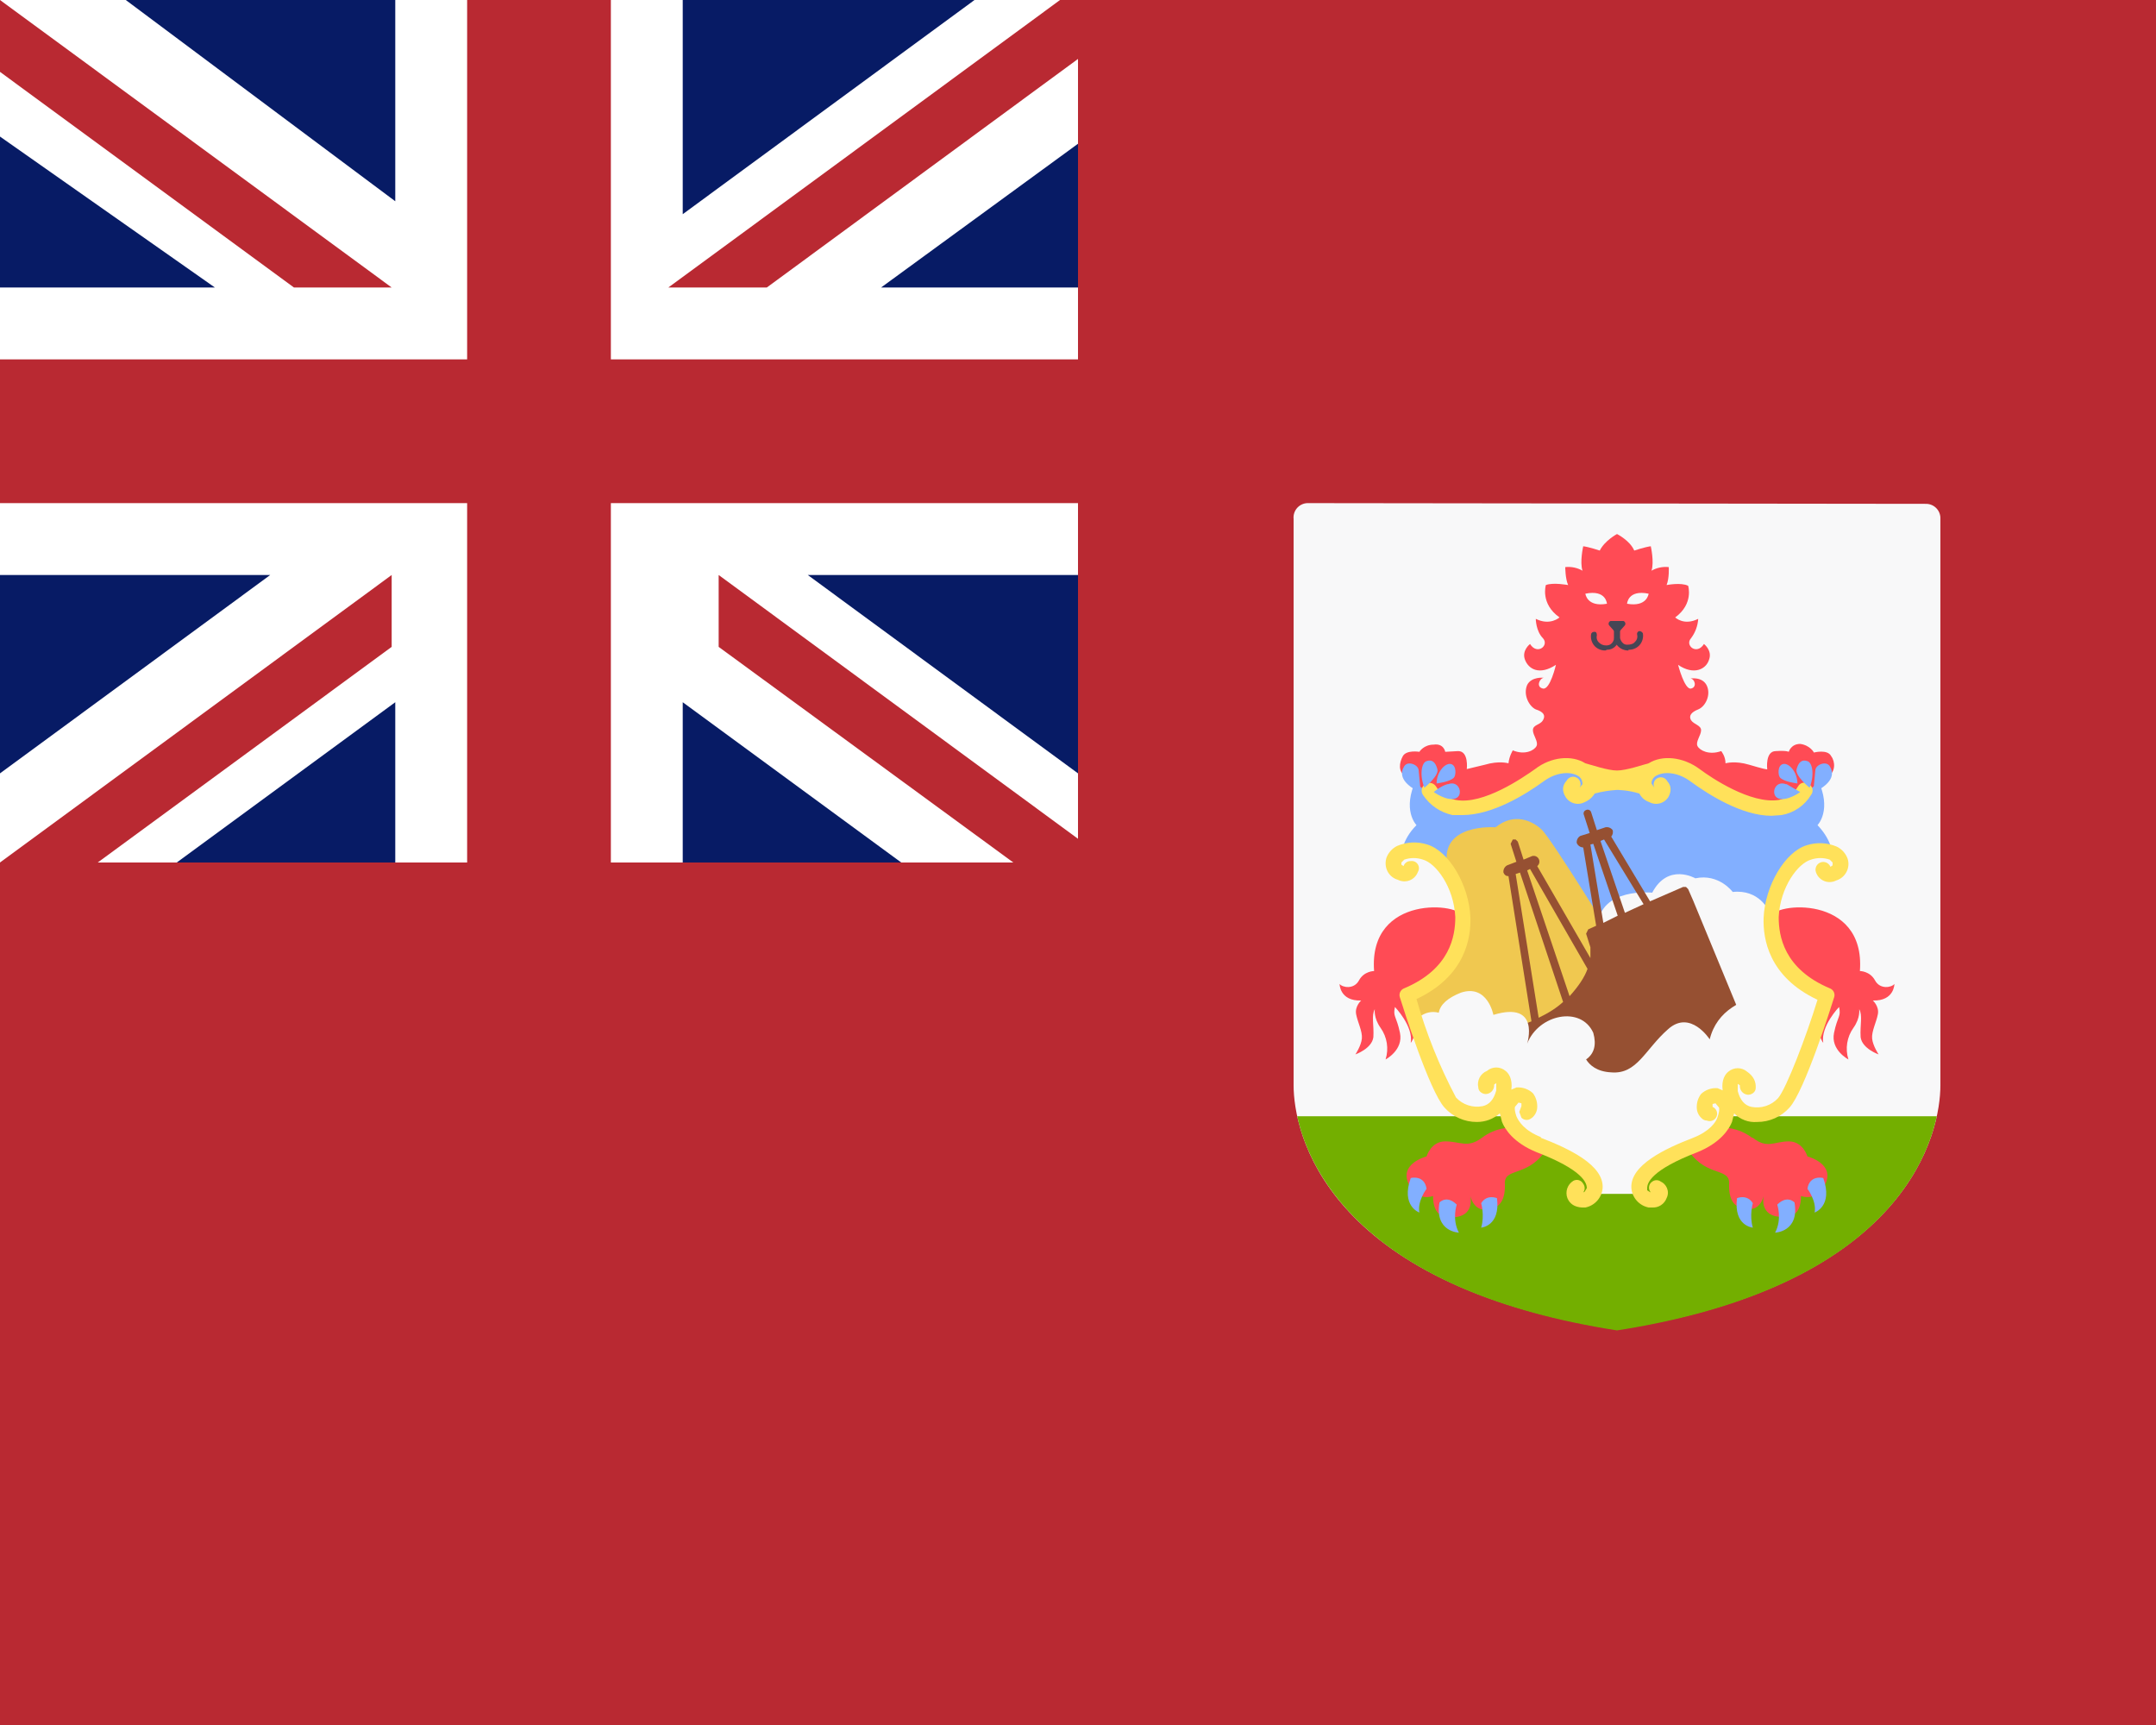
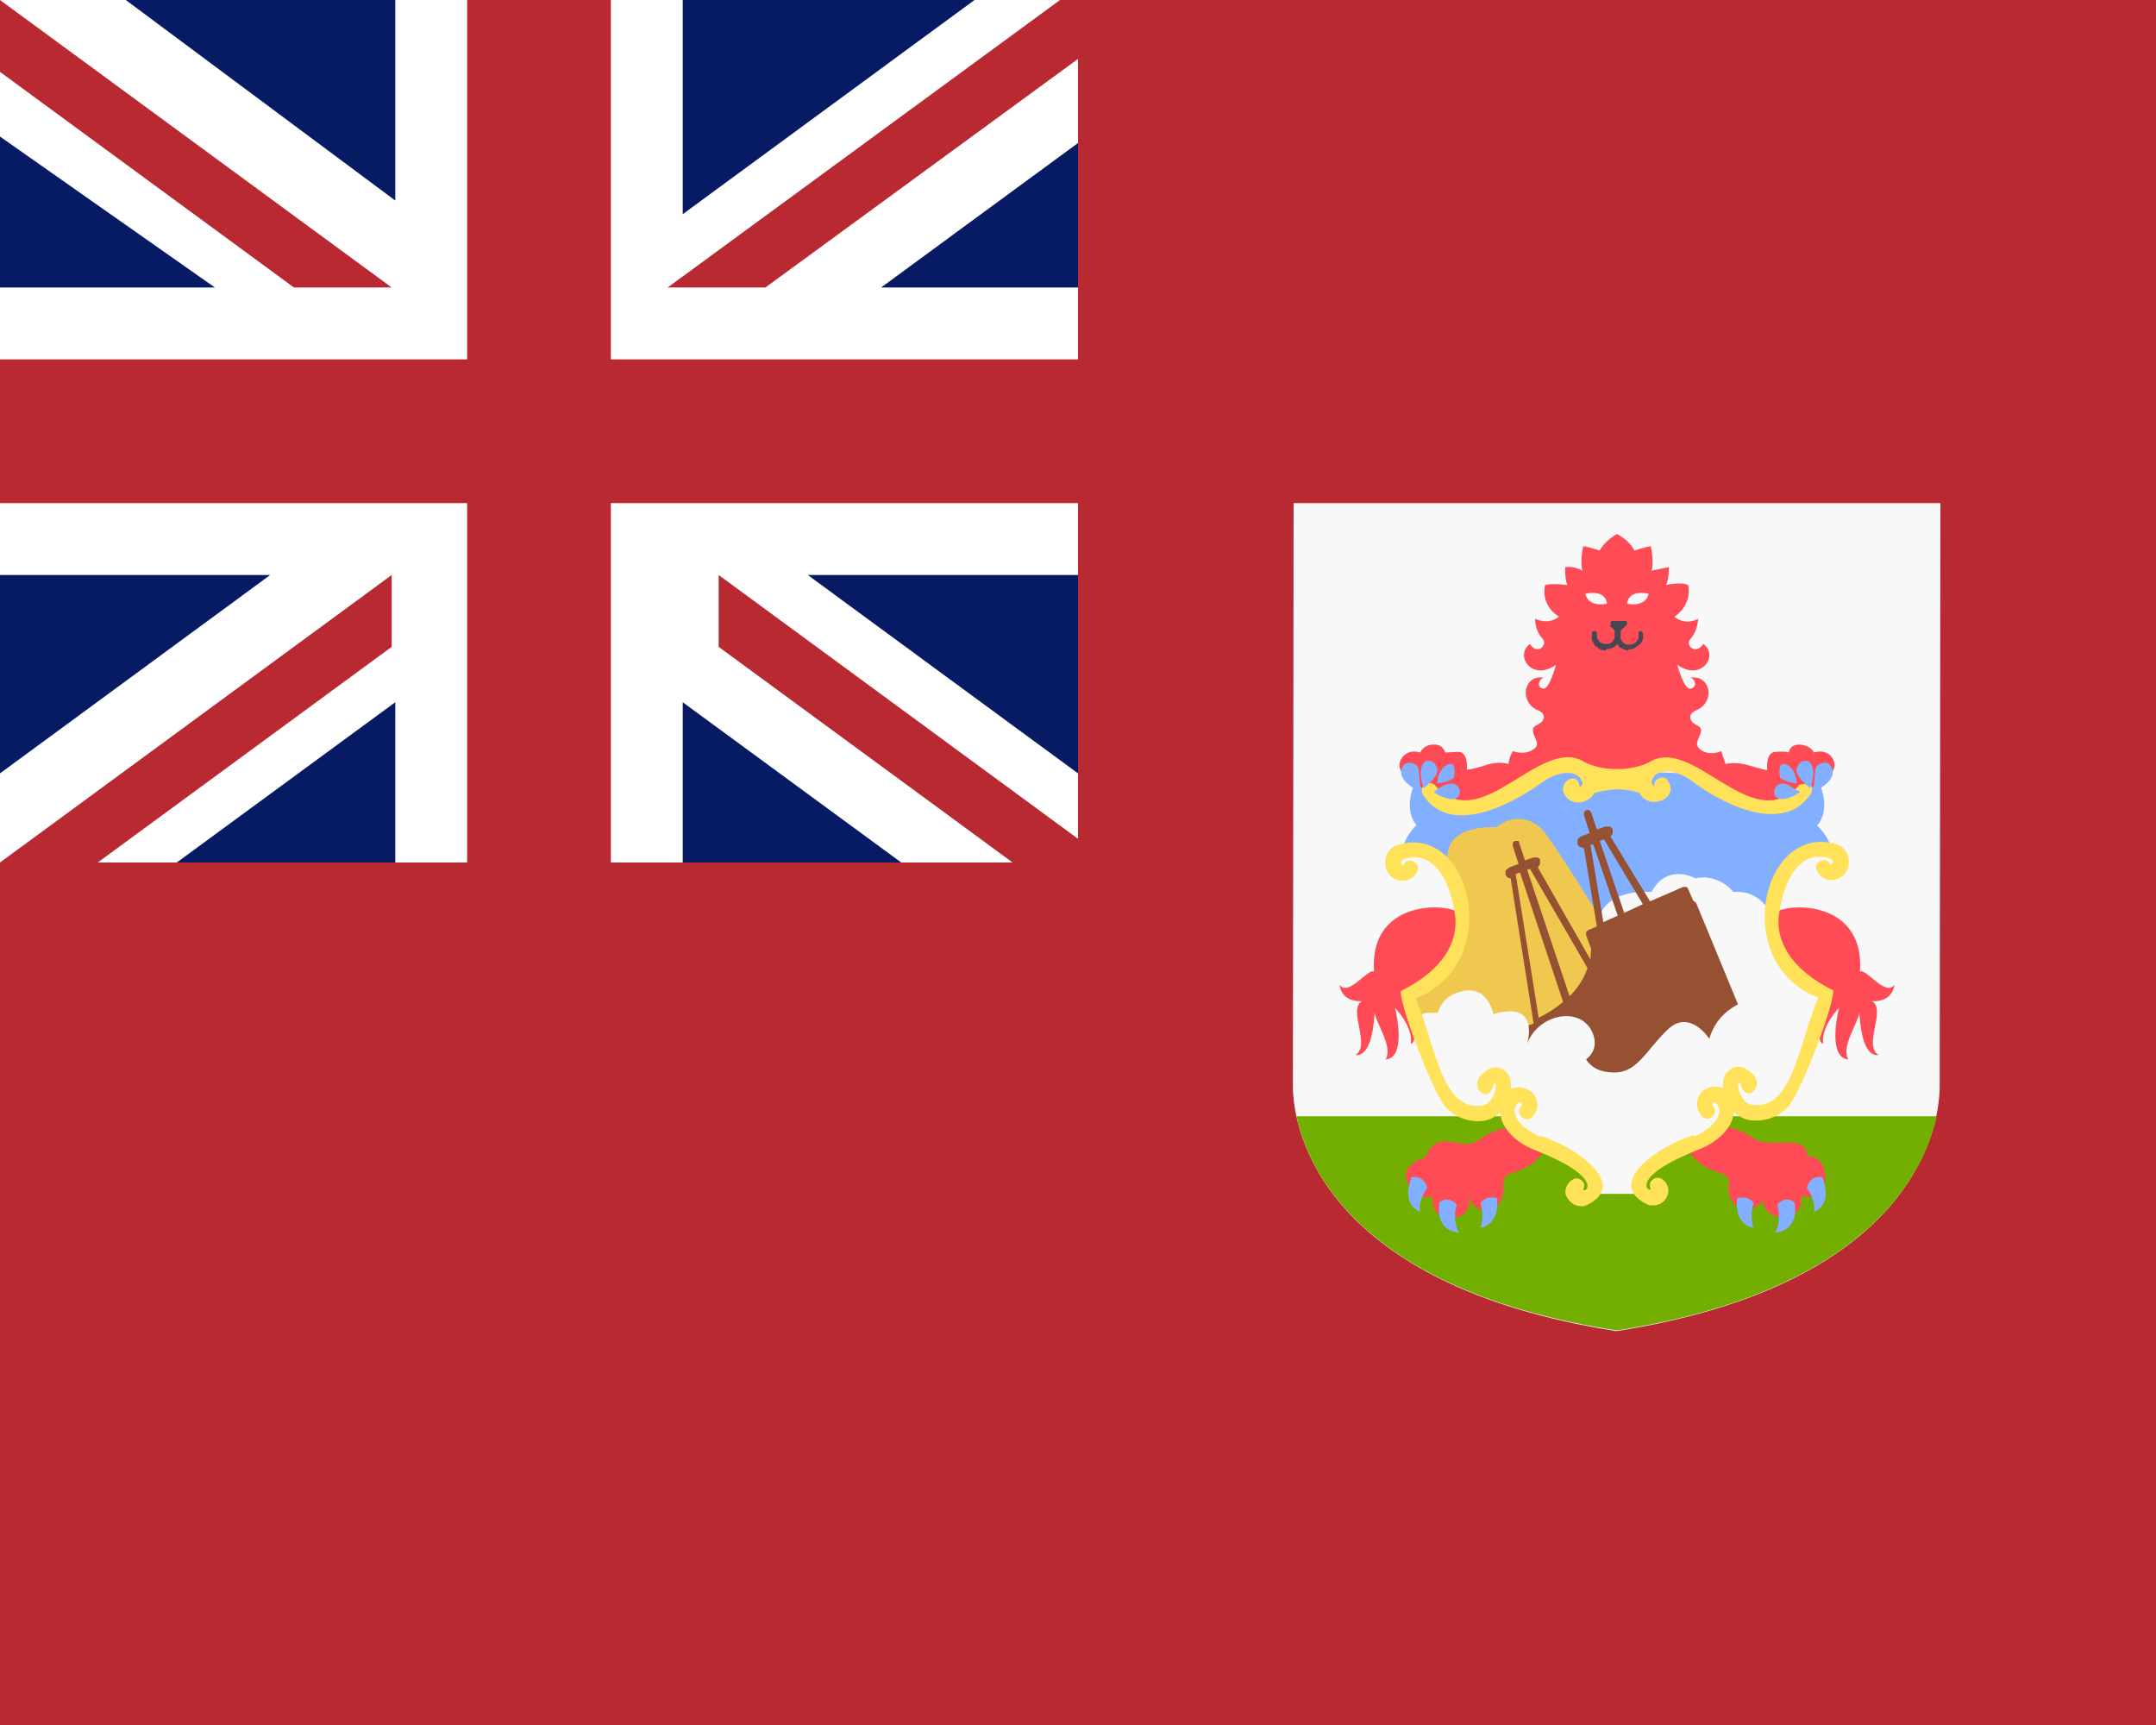
<svg xmlns="http://www.w3.org/2000/svg" width="30" height="24" viewBox="0 0 30 24">
  <path fill="#b92932" d="M0 0h30v24H0z" />
  <path fill="#071b65" d="M0 0h15v12H0z" />
-   <path fill="#f8f8f9" d="M18.21 7a.2.2 0 0 0-.21.22v7.88c0 .64.42 2.77 4.5 3.4 4.08-.63 4.5-2.76 4.5-3.4V7.22a.2.2 0 0 0-.2-.21z" />
-   <path fill="#73af00" d="M22.5 18.51c3.4-.53 4.26-2.1 4.45-2.98h-8.9c.19.87 1.05 2.45 4.45 2.98" />
-   <path fill="#82afff" d="M25.29 11.48s.21-.21 0-.64l-2.79-.12-2.79.12c-.21.43 0 .64 0 .64-.21.21-.21.42-.21.42h.43l.46.77 2.11 1.15 2.11-1.15.46-.77h.43s0-.2-.21-.42" />
-   <path fill="#f8f8f9" d="M24.61 12.67s-.13-.3-.5-.26c0 0-.19-.26-.52-.19 0 0-.38-.22-.6.2 0 0-.72-.08-.76.46 0 0 1.11 1.65 1.14 1.67s1.32.01 1.32.01l.6-.66-.6-.84z" />
-   <path fill="#f0c850" d="M22.53 13.2s-.94-1.53-1.08-1.66c-.13-.12-.38-.24-.64-.03 0 0-.78-.06-.67.53l.22.89s-.2.6-.28.67l-.42.23.18.74 2.5-.13z" />
-   <path fill="#965032" d="m23.56 12.53-.07-.16-.03-.03h-.04l-.46.2-.54-.9a.1.1 0 0 0 .02-.09.1.1 0 0 0-.1-.04l-.12.04-.08-.25a.05.05 0 0 0-.07-.03.05.05 0 0 0-.03.07l.08.25-.13.04a.1.1 0 0 0-.05.1.1.1 0 0 0 .08.06h.01l.18 1.09-.11.05-.03.06.06.19v.15l-.74-1.28a.08.08 0 0 0-.07-.14l-.12.05-.08-.25-.03-.03h-.04l-.03.06.08.25-.13.05a.1.1 0 0 0-.05.1q.02.05.07.05l.32 2.02-.13.05s-.15.72-.03.75l1.29.4 1.66-.8c.03-.01.1-.53.1-.53zm-1.24-.85.55.9-.26.12-.34-1zm-.19.07.04-.01.34 1-.2.1zm-.84.34.8 1.39q-.06.17-.25.38l-.59-1.75zm-.2.07.06-.02.6 1.8q-.13.12-.34.22z" />
-   <path fill="#ff4b55" d="M25.24 10.47s-.05-.1-.19-.12c-.13 0-.16.11-.16.11s-.03-.02-.18-.01c-.15 0-.12.25-.12.25q.02.02-.25-.06c-.2-.06-.33-.02-.33-.02 0-.1-.06-.17-.06-.17-.17.06-.3-.01-.33-.07s.05-.15.05-.22-.1-.08-.14-.14q-.05-.09.1-.15c.1-.04.18-.2.12-.33s-.23-.1-.23-.1c.06 0 .1.12.01.14s-.18-.33-.18-.33c.22.15.39.06.43-.07.05-.13-.07-.22-.07-.22-.1.16-.27.02-.18-.08a.5.5 0 0 0 .1-.27c-.2.1-.32-.02-.32-.02.26-.19.18-.44.18-.44-.1-.05-.3-.01-.3-.01.04-.1.03-.25.03-.25a.4.4 0 0 0-.24.05c.04-.12-.01-.34-.01-.34-.08.01-.23.06-.23.06-.06-.14-.24-.23-.24-.23s-.17.09-.24.23c0 0-.15-.05-.23-.06 0 0-.05.22-.01.34a.4.4 0 0 0-.24-.05s0 .16.04.25c0 0-.21-.04-.31 0 0 0-.08.26.19.45 0 0-.13.12-.33.02 0 0 0 .17.1.27.09.1-.08.24-.18.08 0 0-.12.09-.07.22s.2.22.43.07c0 0-.08.35-.18.33s-.05-.14.01-.15c0 0-.17-.02-.23.1-.06.14.03.3.12.34q.16.05.1.15c-.04.07-.14.06-.14.14 0 .07.08.16.05.22s-.16.13-.33.06c0 0-.05.08-.06.18 0 0-.13-.04-.33.02l-.25.06s.03-.25-.12-.25l-.18.01s-.02-.12-.16-.1c-.14 0-.2.1-.2.1s-.18-.03-.23.06-.07.22.04.28c.1.06.4.3.4.3l.4.17 1.4-.62.74.19.74-.2 1.4.63.4-.18s.3-.23.4-.29.1-.2.04-.28c-.05-.1-.24-.05-.24-.05" />
-   <path fill="#f8f8f9" d="M22.06 8.26s.02.19.3.14c0 0-.01-.2-.3-.14" />
-   <path fill="#ff4b55" d="M21.02 15.69s-.2-.01-.4.14-.3.05-.51.05c-.2 0-.26.21-.26.21s-.4.1-.24.4c.1.18.24.18.33.15 0 .12.03.26.17.29.28.04.4-.1.34-.33 0 0 .03.23.21.23q.29 0 .28-.35c-.02-.24.3-.1.55-.45z" />
-   <path fill="#82afff" d="M19.85 16.54s-.13.17-.1.33c0 0-.26-.09-.12-.48 0 0 .19-.05.22.15m.42.22s-.07.2.03.39c0 0-.34-.01-.27-.42 0 0 .1-.11.24.03m.34-.02s.05.17 0 .34c0 0 .27-.02.22-.41 0 0-.14-.06-.22.07" />
-   <path fill="#ff4b55" d="M20.36 12.76c-.02-.2-1.32-.33-1.24.75 0 0-.14 0-.21.13s-.23.1-.27.05c0 0 0 .24.3.23 0 0-.09.08-.07.19s.09.24.08.34-.09.22-.09.22.23-.08.25-.24c.01-.17-.03-.3.02-.39 0 0-.02.12.08.26a.5.5 0 0 1 .07.44s.25-.13.2-.37-.1-.22-.07-.36c0 0 .26.27.22.5 0 0 .08-.1.07-.29s-.14-.32-.14-.32.89-.44.8-1.14m4.03 3.07c.2.16.3.05.5.05s.26.21.26.21.4.1.24.4c-.1.18-.24.18-.33.15 0 .12-.03.26-.17.28-.28.05-.4-.1-.34-.32 0 0-.03.23-.21.22q-.29.01-.28-.34c.02-.24-.3-.1-.55-.45l.47-.34s.2-.01.4.14" />
-   <path fill="#82afff" d="M25.15 16.54s.13.17.1.33c0 0 .26-.09.12-.48 0 0-.19-.05-.22.15m-.42.22s.07.2-.03.39c0 0 .34-.01.27-.42 0 0-.1-.11-.24.03m-.34-.02s-.05.17 0 .34c0 0-.27-.02-.22-.41 0 0 .14-.06.22.07" />
-   <path fill="#ff4b55" d="M24.64 12.76c.02-.2 1.32-.33 1.24.75 0 0 .14 0 .21.13s.23.1.27.05c0 0 0 .24-.3.23 0 0 .09.08.07.19s-.09.24-.08.34.09.22.09.22-.23-.08-.25-.24c-.01-.17.03-.3-.02-.39 0 0 .02.12-.08.26a.5.5 0 0 0-.07.44s-.25-.13-.2-.37.1-.22.07-.36c0 0-.26.27-.22.5 0 0-.08-.1-.07-.29s.14-.32.14-.32-.89-.44-.8-1.14" />
-   <path fill="#ffe15a" d="M25.17 10.91a.1.1 0 0 0-.15.03.4.4 0 0 1-.27.19c-.39.06-.94-.31-1.1-.43-.23-.17-.52-.2-.71-.08-.08.02-.31.1-.44.1s-.36-.08-.44-.1c-.19-.12-.48-.09-.7.08-.17.12-.72.5-1.1.43a.4.4 0 0 1-.28-.19.1.1 0 0 0-.18.12q.15.22.41.28h.14c.41 0 .87-.28 1.13-.47.19-.14.4-.14.5-.06q.04.04.04.1l-.04.05a.1.1 0 0 0-.18-.1q-.09.1-.02.22a.2.2 0 0 0 .27.08.3.3 0 0 0 .14-.12q.15-.04.31-.05s.15 0 .31.05q.05.09.14.12a.2.2 0 0 0 .27-.08q.06-.12-.02-.21a.1.1 0 0 0-.18.09l-.04-.06q0-.05.04-.09c.1-.08.31-.08.5.06.26.19.72.48 1.13.48l.14-.01a.6.6 0 0 0 .41-.28.1.1 0 0 0-.03-.15" />
-   <path fill="#82afff" d="m19.77 11.03-.03-.31c0-.08-.15-.14-.2-.06s-.08.22.23.37m.05-.07s.21-.17.18-.26q-.04-.15-.15-.11c-.07.02-.1.19-.03.37m.41-.14c.03-.03.04-.17-.04-.19s-.2.11-.2.27c0 0 .18-.02.24-.08m-.09.09c-.1.03-.19.11-.19.11s.18.13.3.09.06-.26-.1-.2" />
-   <path fill="#f8f8f9" d="M22.94 8.26s-.02.19-.3.14c0 0 .01-.2.3-.14" />
-   <path fill="#82afff" d="m25.23 11.03.03-.31c0-.08.15-.14.2-.06s.08.22-.23.37m-.05-.07s-.21-.17-.18-.26q.04-.15.15-.11c.07.02.1.19.03.37m-.41-.14c-.03-.03-.04-.17.04-.19s.2.11.2.27c0 0-.18-.02-.24-.08m.09.09.19.11s-.18.13-.3.09-.06-.26.1-.2" />
-   <path fill="#464655" d="m22.39 8.7.08.09a.04.04 0 0 0 .06 0l.08-.09a.04.04 0 0 0-.02-.06h-.18a.04.04 0 0 0-.02.06" />
-   <path fill="#464655" d="M22.34 9.05a.2.2 0 0 1-.15-.06.2.2 0 0 1-.05-.17q.01-.03.05-.03.03 0 .03.05a.1.1 0 0 0 .03.1q.04.04.1.04c.1 0 .11-.1.11-.1V8.7q0-.03.04-.04.04 0 .04.04v.17c-.01.06-.06.17-.18.17z" />
-   <path fill="#464655" d="M22.66 9.05h-.02a.2.2 0 0 1-.18-.16V8.7q0-.04.04-.04t.04.04v.17s.02.1.1.1q.08 0 .11-.04a.1.1 0 0 0 .03-.1.04.04 0 0 1 .03-.05q.03 0 .05.03a.2.2 0 0 1-.05.17.2.2 0 0 1-.15.06" />
-   <path fill="#f8f8f9" d="M23.79 14.46s-.27-.42-.58-.14c-.32.28-.43.63-.79.6-.2-.01-.3-.1-.35-.18q.17-.12.1-.37c-.17-.38-.76-.26-.92.15 0 0 .19-.6-.47-.4 0 0-.08-.43-.45-.31q-.28.11-.31.28a.3.3 0 0 0-.27.06l.47 1.27h.72l.16.25.94.58.17.36h.59s.04-.36.35-.47c.32-.1.83-.33.88-.52l.05-.2h.57c.07-.04.49-.72.49-.72l.2-.88c-.11-.01-1.35-.17-1.55.64m1.54-.65h.01" />
-   <path fill="#ffe15a" d="M21.44 15.82c-.23-.09-.31-.22-.34-.29q-.03-.09-.02-.13l.05-.06.04.01v.04l-.03.08.03.08a.1.1 0 0 0 .12.02l.03-.02a.2.2 0 0 0 .07-.16.3.3 0 0 0-.06-.18.3.3 0 0 0-.23-.08l-.07.03c.02-.15-.04-.23-.08-.26a.2.2 0 0 0-.26 0 .2.2 0 0 0-.12.23c0 .06.07.1.12.09a.12.12 0 0 0 .1-.13l.03-.02v.1q-.05.19-.19.22a.4.4 0 0 1-.37-.12 7 7 0 0 1-.55-1.37c.68-.32.76-.85.75-1.14-.02-.45-.3-.92-.6-1.01a.6.6 0 0 0-.42.02.3.3 0 0 0-.15.17c-.04.15.05.27.16.3a.2.2 0 0 0 .28-.11.1.1 0 0 0-.1-.15.1.1 0 0 0-.1.07l-.03-.02V12l.04-.04a.4.4 0 0 1 .26 0c.18.05.43.38.45.8 0 .26-.07.72-.71.99a.1.1 0 0 0-.06.13c.04.13.41 1.3.62 1.53a.6.6 0 0 0 .45.2q.18 0 .32-.12l.03.12c.04.1.16.29.48.42.65.25.7.43.7.5l-.03.05-.02.01a.1.1 0 0 0 0-.12.1.1 0 0 0-.14-.04.2.2 0 0 0-.08.24q.05.12.2.13h.05a.3.3 0 0 0 .24-.27c.02-.32-.47-.55-.86-.7m2.12 0c.23-.09.32-.22.34-.29q.03-.09.02-.13l-.05-.06-.04.01v.04a.1.1 0 0 1-.08.19q-.04 0-.07-.03a.2.2 0 0 1-.07-.16q0-.1.06-.18a.3.3 0 0 1 .23-.08l.07.03c-.02-.15.04-.23.08-.26a.2.2 0 0 1 .26 0q.13.09.12.23c0 .06-.07.1-.12.09a.12.12 0 0 1-.1-.13l-.03-.02v.1q.05.19.19.22a.4.4 0 0 0 .37-.12c.12-.14.4-.88.55-1.37-.68-.32-.76-.85-.75-1.14.02-.45.3-.92.6-1.01a.6.6 0 0 1 .42.02.3.3 0 0 1 .15.17.24.24 0 0 1-.16.3.2.2 0 0 1-.28-.11.1.1 0 1 1 .2-.08l.03-.02V12l-.04-.04a.4.4 0 0 0-.26 0c-.18.05-.43.38-.45.8 0 .26.07.72.71.99a.1.1 0 0 1 .06.13c-.04.13-.41 1.3-.62 1.53a.6.6 0 0 1-.45.2.4.4 0 0 1-.32-.12l-.03.12c-.04.1-.16.29-.48.42-.65.25-.7.43-.7.5v.03l.03.02.02.01a.1.1 0 0 1 .02-.15.1.1 0 0 1 .12 0c.07.03.13.13.08.23a.2.2 0 0 1-.2.13h-.05a.3.3 0 0 1-.24-.27c-.02-.32.47-.55.86-.7" />
-   <path fill="#fff" d="M5.5 9.77V12h4V9.77L12.54 12H15v-1.24L11.24 8H15V4h-2.74L15 2V0h-1.44L9.5 2.98V0h-4v2.8L1.75 0H0v1.9L2.99 4H0v4h3.76L0 10.76V12h2.46z" />
+   <path fill="#f8f8f9" d="M17.99 15.11c0 .64.43 2.77 4.5 3.41 4.08-.64 4.5-2.77 4.5-3.41L27 7h-9z" />
+   <path fill="#73af00" d="M22.5 18.51c3.4-.53 4.26-2.11 4.45-2.98h-8.91c.19.88 1.05 2.45 4.45 2.98z" />
+   <path fill="#82afff" d="M25.29 11.48s.21-.21 0-.64l-2.79-.12-2.79.12c-.21.43 0 .64 0 .64-.21.21-.21.42-.21.42h.43l.46.76 2.11 1.15 2.11-1.15.46-.76h.43s0-.21-.22-.42z" />
+   <path fill="#f8f8f9" d="M24.61 12.67s-.13-.29-.49-.26c0 0-.2-.26-.53-.19 0 0-.39-.22-.61.19 0 0-.71-.07-.75.47 0 0 1.11 1.66 1.13 1.67.03.02 1.32.01 1.32.01l.6-.66-.59-.84z" />
+   <path fill="#f0c850" d="M22.53 13.19s-.94-1.52-1.07-1.65-.38-.24-.64-.03c0 0-.78-.06-.67.52l.22.89s-.2.61-.29.68l-.42.23.19.74 2.5-.12z" />
+   <path fill="#965032" d="m23.56 12.53-.07-.16-.01-.02-.02-.01h-.04l-.46.2-.55-.9.03-.04v-.05q0-.03-.04-.05h-.06l-.12.04-.08-.24-.03-.03h-.04l-.03.03v.04l.08.25-.13.05-.04.04v.05q0 .03.03.05l.05.02h.01l.18 1.09-.12.05-.03.03v.04l.07.19-.01.15-.73-1.28.03-.05v-.05q0-.03-.04-.04h-.05l-.12.04-.08-.24v-.02l-.02-.01h-.04l-.02.01-.01.02v.04l.08.25-.13.05-.05.04v.06q.02.05.07.05l.32 2.02-.13.05s-.15.72-.03.75l1.29.4 1.66-.8c.04-.02.11-.53.11-.53l-.64-1.55zm-1.24-.85.54.9-.26.12-.34-1 .05-.02zm-.19.07h.04l.34.99-.2.09zm-.84.34.8 1.38a1 1 0 0 1-.25.39l-.59-1.76zm-.2.07.06-.02.6 1.8q-.14.12-.34.22z" />
+   <path fill="#ff4b55" d="M25.24 10.47c-.04-.11-.32-.18-.35 0 0 0-.03-.02-.18-.01-.15 0-.12.25-.12.25q.02.02-.25-.06c-.2-.06-.33-.02-.33-.02l-.06-.18c-.16.07-.3 0-.33-.07-.03-.06.05-.15.05-.22s-.11-.07-.14-.14q-.05-.09.1-.15c.25-.14.15-.49-.11-.44.06.01.11.12.01.15s-.19-.33-.19-.33c.34.24.58-.14.36-.29-.1.16-.27.02-.17-.08.09-.1.1-.27.1-.27-.2.1-.33-.03-.33-.03.26-.18.19-.44.19-.44-.1-.05-.31 0-.31 0 .05-.09.04-.25.04-.25l-.24.05c.04-.12-.01-.34-.01-.34-.08.01-.23.06-.23.06-.06-.14-.24-.23-.24-.23s-.17.09-.24.23c0 0-.15-.05-.23-.06 0 0-.05.22-.01.34a.4.4 0 0 0-.24-.05s-.01.16.03.25c0 0-.21-.03-.31 0 0 0-.08.26.19.44 0 0-.12.12-.33.03 0 0 0 .17.1.27.09.1-.08.24-.17.08-.22.15.02.53.36.29 0 0-.09.35-.18.33-.1-.02-.05-.14.01-.15-.26-.05-.35.3-.11.44q.15.05.1.15c-.04.07-.14.06-.14.14s.08.16.05.22-.16.13-.33.07c0 0-.05.08-.06.18 0 0-.13-.05-.33.02q-.12.04-.25.06s.03-.25-.12-.25l-.18.01s-.03-.12-.16-.11a.2.2 0 0 0-.19.11c-.24-.08-.39.2-.2.33.11.06.39.29.39.29l.4.17 1.41-.62.74.19.74-.19 1.41.62.4-.17s.28-.24.39-.29c.19-.14.04-.41-.2-.33" />
+   <path fill="#f8f8f9" d="M22.06 8.26s.02.19.3.14c0 0 0-.2-.3-.14" />
+   <path fill="#ff4b55" d="M21.02 15.69s-.2 0-.41.15-.3.04-.51.04-.26.22-.26.22-.4.1-.24.39c.1.19.24.18.33.15 0 .12.02.26.17.29.27.05.39-.1.33-.33 0 0 .03.23.21.23s.3-.11.28-.35.3-.09.55-.45l-.47-.35z" />
+   <path fill="#82afff" d="M19.85 16.54s-.12.16-.09.32c0 0-.27-.08-.12-.48 0 0 .18-.05.22.16zm.42.22s-.07.21.03.39c0 0-.34-.01-.27-.42 0 0 .11-.11.24.03m.33-.02s.06.17 0 .34c0 0 .27-.02.23-.41 0 0-.15-.05-.23.07" />
+   <path fill="#ff4b55" d="M20.36 12.76c-.03-.2-1.32-.33-1.24.76-.08-.06-.36.36-.48.18 0 0 .01.24.31.23-.2.12.13.61-.09.75.24.02.26-.49.27-.63-.04.11.27.5.15.69.27-.02.17-.56.13-.72 0 0 .26.27.22.5.12 0 .04-.64-.06-.61 0 0 .88-.44.8-1.15zm4.03 3.07c.22.18.74-.09.76.26.34-.02.36.66-.09.55.07.43-.66.36-.5-.04.01.29-.57.32-.5-.12.02-.24-.3-.09-.55-.45l.47-.35s.2 0 .41.15" />
+   <path fill="#82afff" d="M25.15 16.54s.12.16.09.32c0 0 .27-.08.12-.48 0 0-.18-.05-.22.16zm-.42.22s.07.21-.03.39c0 0 .34-.01.27-.42 0 0-.11-.11-.24.03m-.33-.02s-.06.17 0 .34c0 0-.27-.02-.23-.41 0 0 .15-.05.23.07" />
+   <path fill="#ff4b55" d="M24.64 12.76c.03-.2 1.32-.33 1.24.76.08-.06.36.36.48.18 0 0-.01.24-.31.23.2.12-.13.61.09.75-.24.02-.26-.48-.27-.63.04.11-.27.5-.15.69-.27-.02-.17-.56-.13-.72 0 0-.26.27-.22.5-.12 0-.04-.63.06-.61 0 0-.88-.44-.8-1.15z" />
+   <path fill="#ffe15a" d="M25.17 10.91s-.12-.02-.15.03c-.65.7-1.47-.73-2.08-.33-.26.12-.62.12-.88 0-.61-.41-1.44 1.03-2.08.33-.08-.11-.25 0-.18.12.4.61 1.3.09 1.68-.19.22-.15.5-.17.54.03q0 .03-.04.05c-.02-.25-.33-.06-.2.12.1.15.32.11.41-.04q.16-.04.31-.05s.15 0 .31.05c.13.26.58.08.39-.18-.07-.08-.2 0-.18.09q-.03-.01-.04-.06c.04-.2.33-.18.54-.03.37.29 1.28.8 1.68.19q.04-.09-.03-.15z" />
+   <path fill="#82afff" d="m19.77 11.03-.03-.32c0-.08-.15-.14-.21-.06s-.07.22.24.37zm.05-.07s.21-.17.18-.26q-.04-.14-.16-.11c-.07.03-.1.19-.03.37zm.41-.14s.04-.18-.04-.19-.19.11-.19.27c0 0 .17-.02.23-.08m-.09.09c-.1.03-.19.11-.19.11s.18.13.3.09.06-.25-.1-.2z" />
+   <path fill="#f8f8f9" d="M22.94 8.26s-.02.19-.3.14c0 0 0-.2.3-.14" />
+   <path fill="#82afff" d="m25.23 11.03.03-.32c0-.08.15-.14.21-.06s.07.22-.24.37zm-.05-.07s-.21-.17-.18-.26q.04-.14.16-.11c.07.03.1.19.03.37zm-.41-.14s-.04-.18.04-.19.19.11.19.27c0 0-.17-.02-.23-.08m.09.09.19.11s-.18.13-.3.09-.06-.25.1-.2z" />
+   <path fill="#464655" d="m22.39 8.7.09.08.03.01.03-.01.09-.08.01-.02v-.02l-.01-.02h-.21l-.01.02v.02l.01.02z" />
+   <path fill="#464655" d="M22.34 9.05s-.06 0-.08-.02l-.07-.05-.04-.08v-.09q0-.03.04-.03.03 0 .03.04v.05l.03.05q.03.04.11.04c.09 0 .11-.1.11-.1v-.17q0-.02.04-.04.04 0 .04.04v.17c0 .06-.06.16-.18.17h-.01z" />
+   <path fill="#464655" d="M22.66 9.05h-.01s-.09-.02-.12-.05l-.06-.11v-.18q0-.02.04-.04.04 0 .04.04v.17s.02.09.11.09q.07 0 .11-.04l.03-.05V8.8l.02-.02q.03 0 .04.03.02.1-.05.16l-.07.05q-.05.02-.08.01z" />
+   <path fill="#f8f8f9" d="M23.79 14.46s-.27-.43-.58-.14-.43.63-.79.6c-.2-.01-.3-.1-.35-.18.1-.08.16-.2.09-.37-.16-.38-.75-.27-.91.15 0 0 .19-.61-.47-.41 0 0-.08-.43-.46-.31a.4.4 0 0 0-.31.29h-.14q-.07 0-.13.06l.47 1.27h.72l.16.25.94.59.17.35h.59s.05-.36.36-.47.82-.33.88-.52l.05-.19h.57c.06-.04.48-.72.48-.72l.2-.88c-.11-.02-1.34-.17-1.55.64z" />
+   <path fill="#ffe15a" d="M21.44 15.82c-.28-.12-.46-.34-.31-.48h.04c.03.05-.04.07-.03.12 0 .1.12.15.18.08.1-.09.09-.25 0-.34a.3.3 0 0 0-.23-.07l-.07.02c.02-.15-.04-.22-.08-.25a.2.2 0 0 0-.26 0c-.31.19.04.5.1.19l.03-.02c.03.09-.07.31-.19.31-.56.09-.65-.85-.92-1.49 1.24-.48.78-2.47-.27-2.13-.22.09-.2.42.01.48.11.04.24-.01.28-.12.06-.13-.15-.21-.19-.08l-.03-.02q-.02-.04.04-.07c.4-.12.64.27.71.81.03.33-.14.72-.76 1.03-.01.19.41 1.33.62 1.61q.18.19.45.2.19 0 .31-.12l.03.12c.04.1.16.29.48.41.65.26.71.43.71.49q0 .05-.04.06h-.02s.03-.07 0-.11c-.11-.16-.31.07-.23.2q.08.15.25.13c.66-.29-.14-.83-.62-.98zm2.12 0c.28-.12.46-.34.31-.48h-.04v.04q.07.07 0 .15a.1.1 0 0 1-.15 0 .25.25 0 0 1 0-.34.3.3 0 0 1 .23-.07l.07.02c-.02-.15.04-.22.08-.25a.2.2 0 0 1 .26 0c.31.19-.04.5-.1.19l-.03-.02c-.03.09.07.31.19.31.56.09.65-.85.92-1.49-1.24-.48-.78-2.46.27-2.13.22.09.2.42-.01.48-.12.05-.27-.03-.29-.16 0-.11.16-.15.2-.04l.03-.02q.02-.04-.04-.07c-.4-.12-.64.27-.71.81-.03.33.14.72.76 1.03.01.19-.41 1.33-.62 1.61a.6.6 0 0 1-.45.2.4.4 0 0 1-.31-.12l-.03.12c-.04.1-.16.29-.48.41-.65.26-.71.43-.71.49q0 .05.04.06h.02s-.03-.07 0-.11c.11-.15.3.04.23.2q-.06.13-.2.13h-.05c-.66-.29.13-.83.62-.98z" />
+   <path fill="#fff" d="M5.5 9.77V12h4V9.77L12.54 12H15v-1.24L11.24 8H15V4h-2.74L15 1.99V0h-1.44L9.5 2.98V0h-4v2.79L1.75 0H0v1.9L2.99 4H0v4h3.76L0 10.76V12h2.46z" />
  <path fill="#b92932" d="m0 1 4.09 3h1.36L0 0zm0 11 5.45-4v1l-4.09 3z" />
  <path fill="#b92932" d="M8.5 12h-2V7H0V5h6.5V0h2v5H15v2H8.5z" />
-   <path fill="#b92932" d="M15 11.67 10 8v1l4.1 3h.9zM15 0h-.25L9.3 4h1.37L15 .82z" />
+   <path fill="#b92932" d="M15 11.67 10 8v1l4.09 3H15zM15 0h-.25L9.29 4h1.36L15 .82z" />
</svg>
